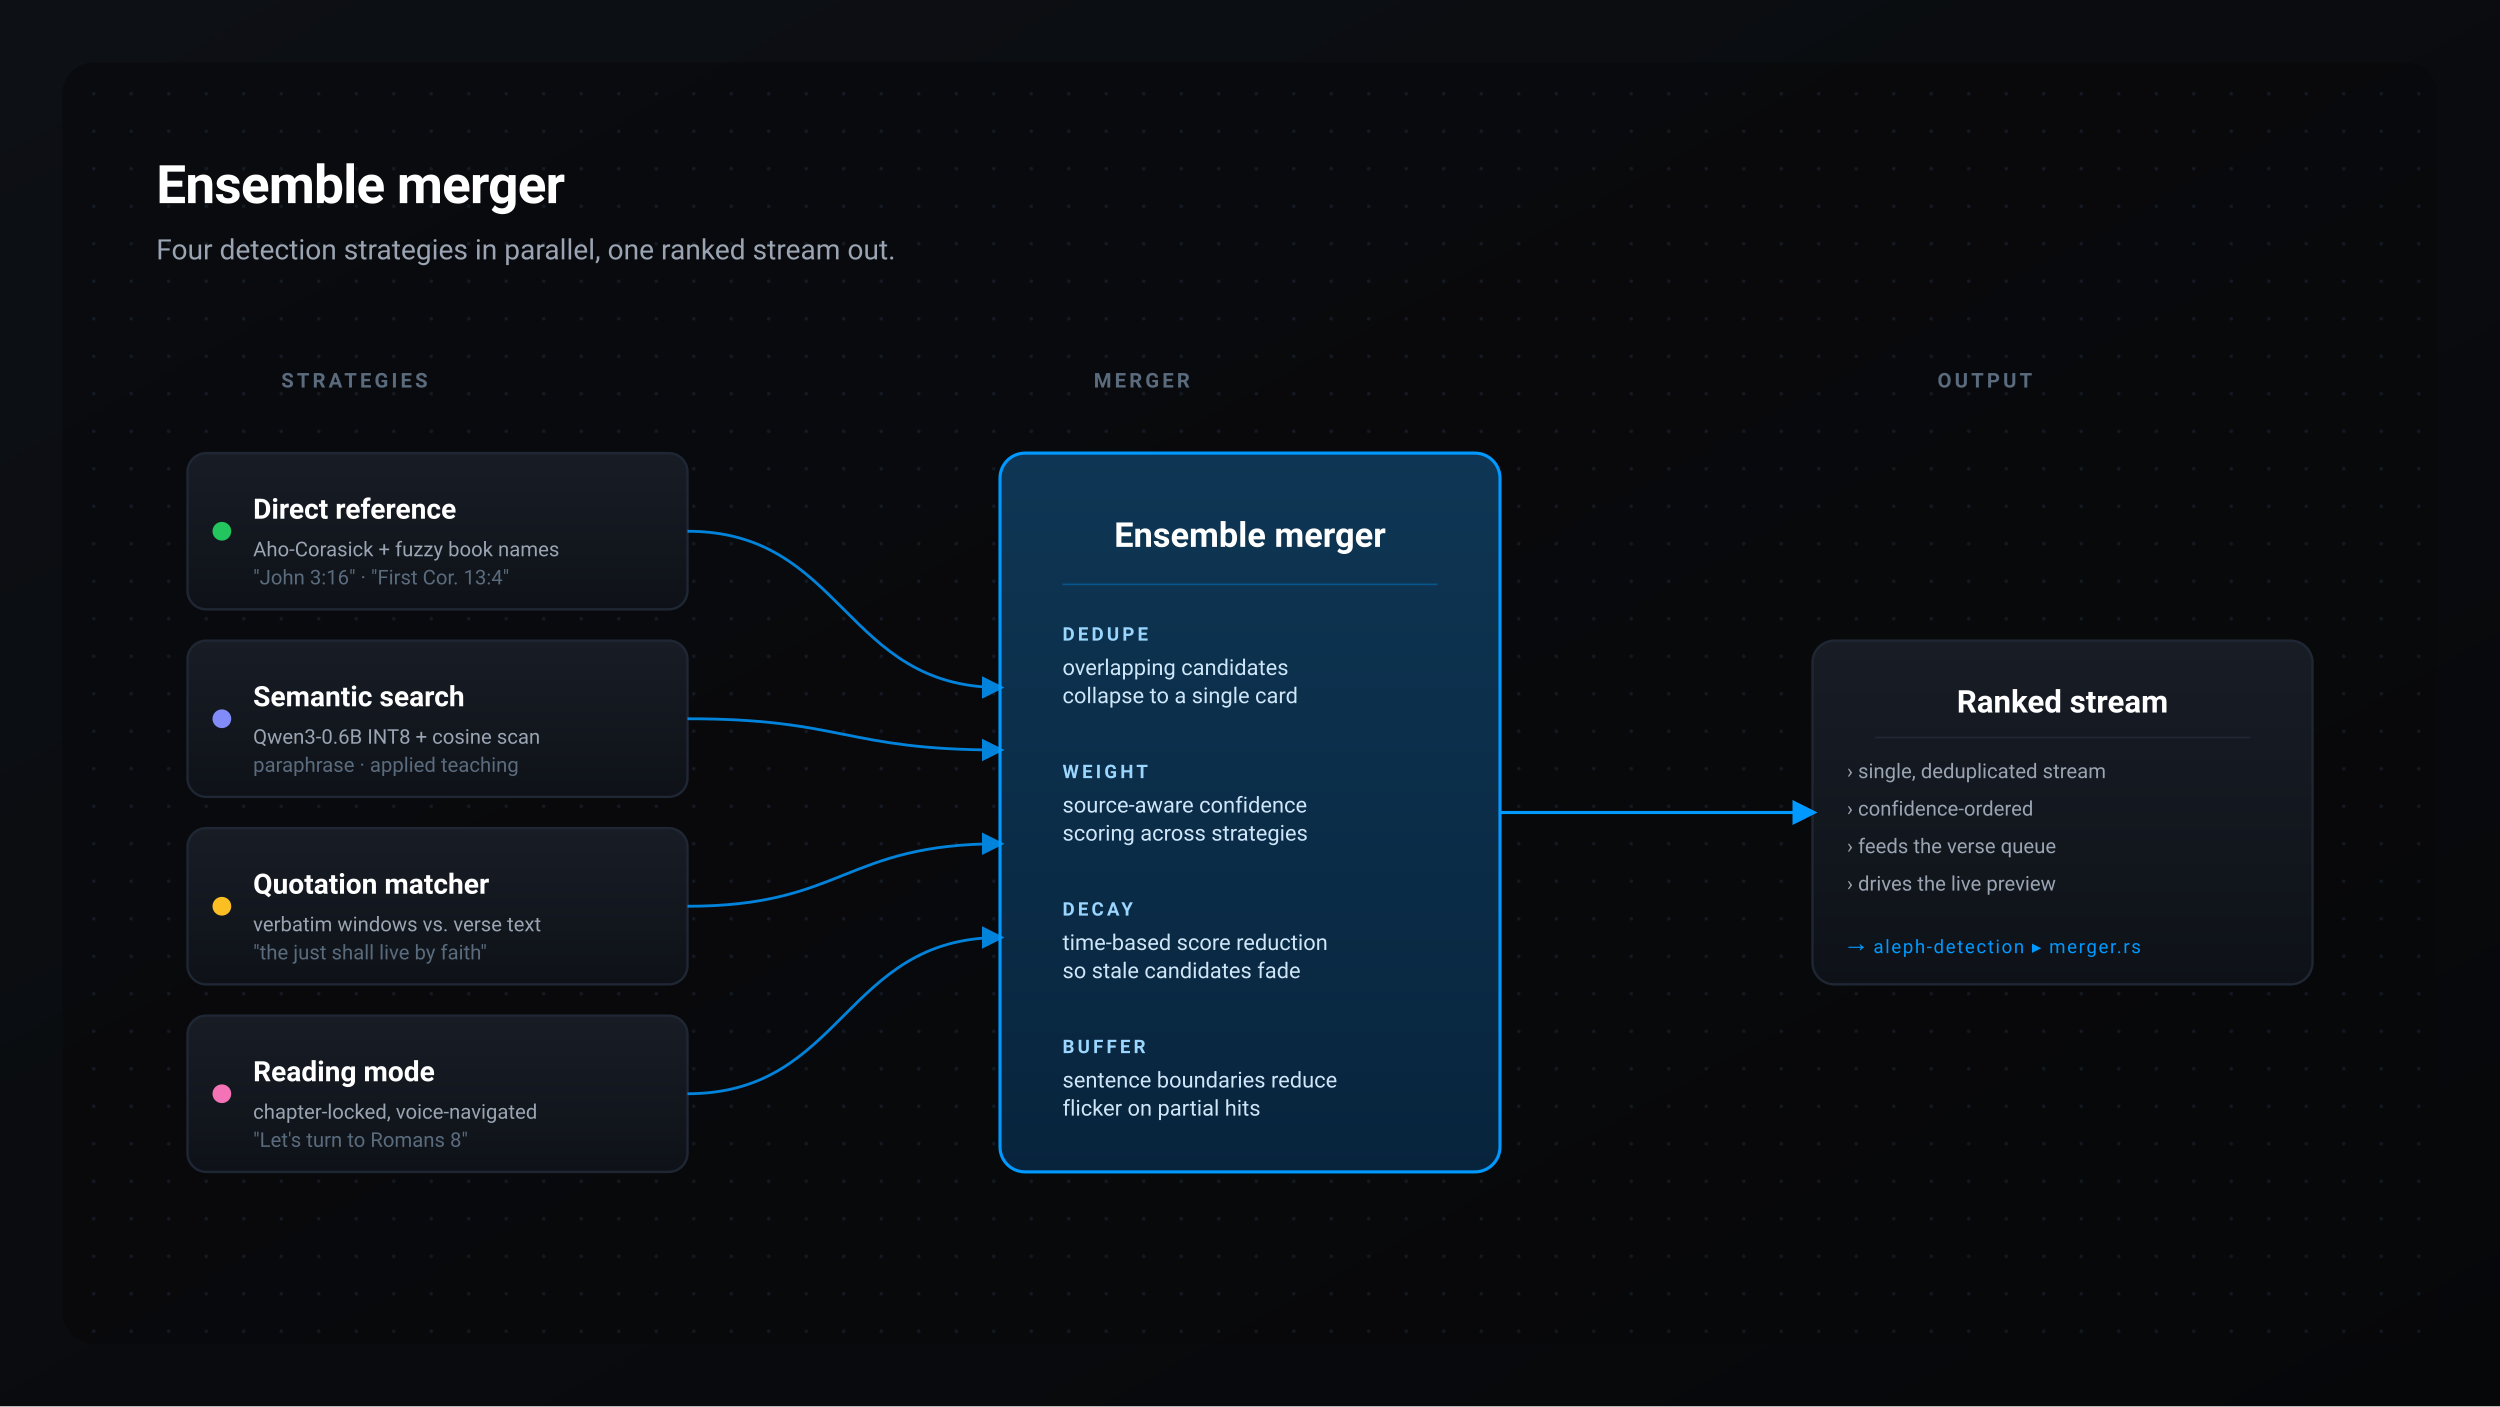
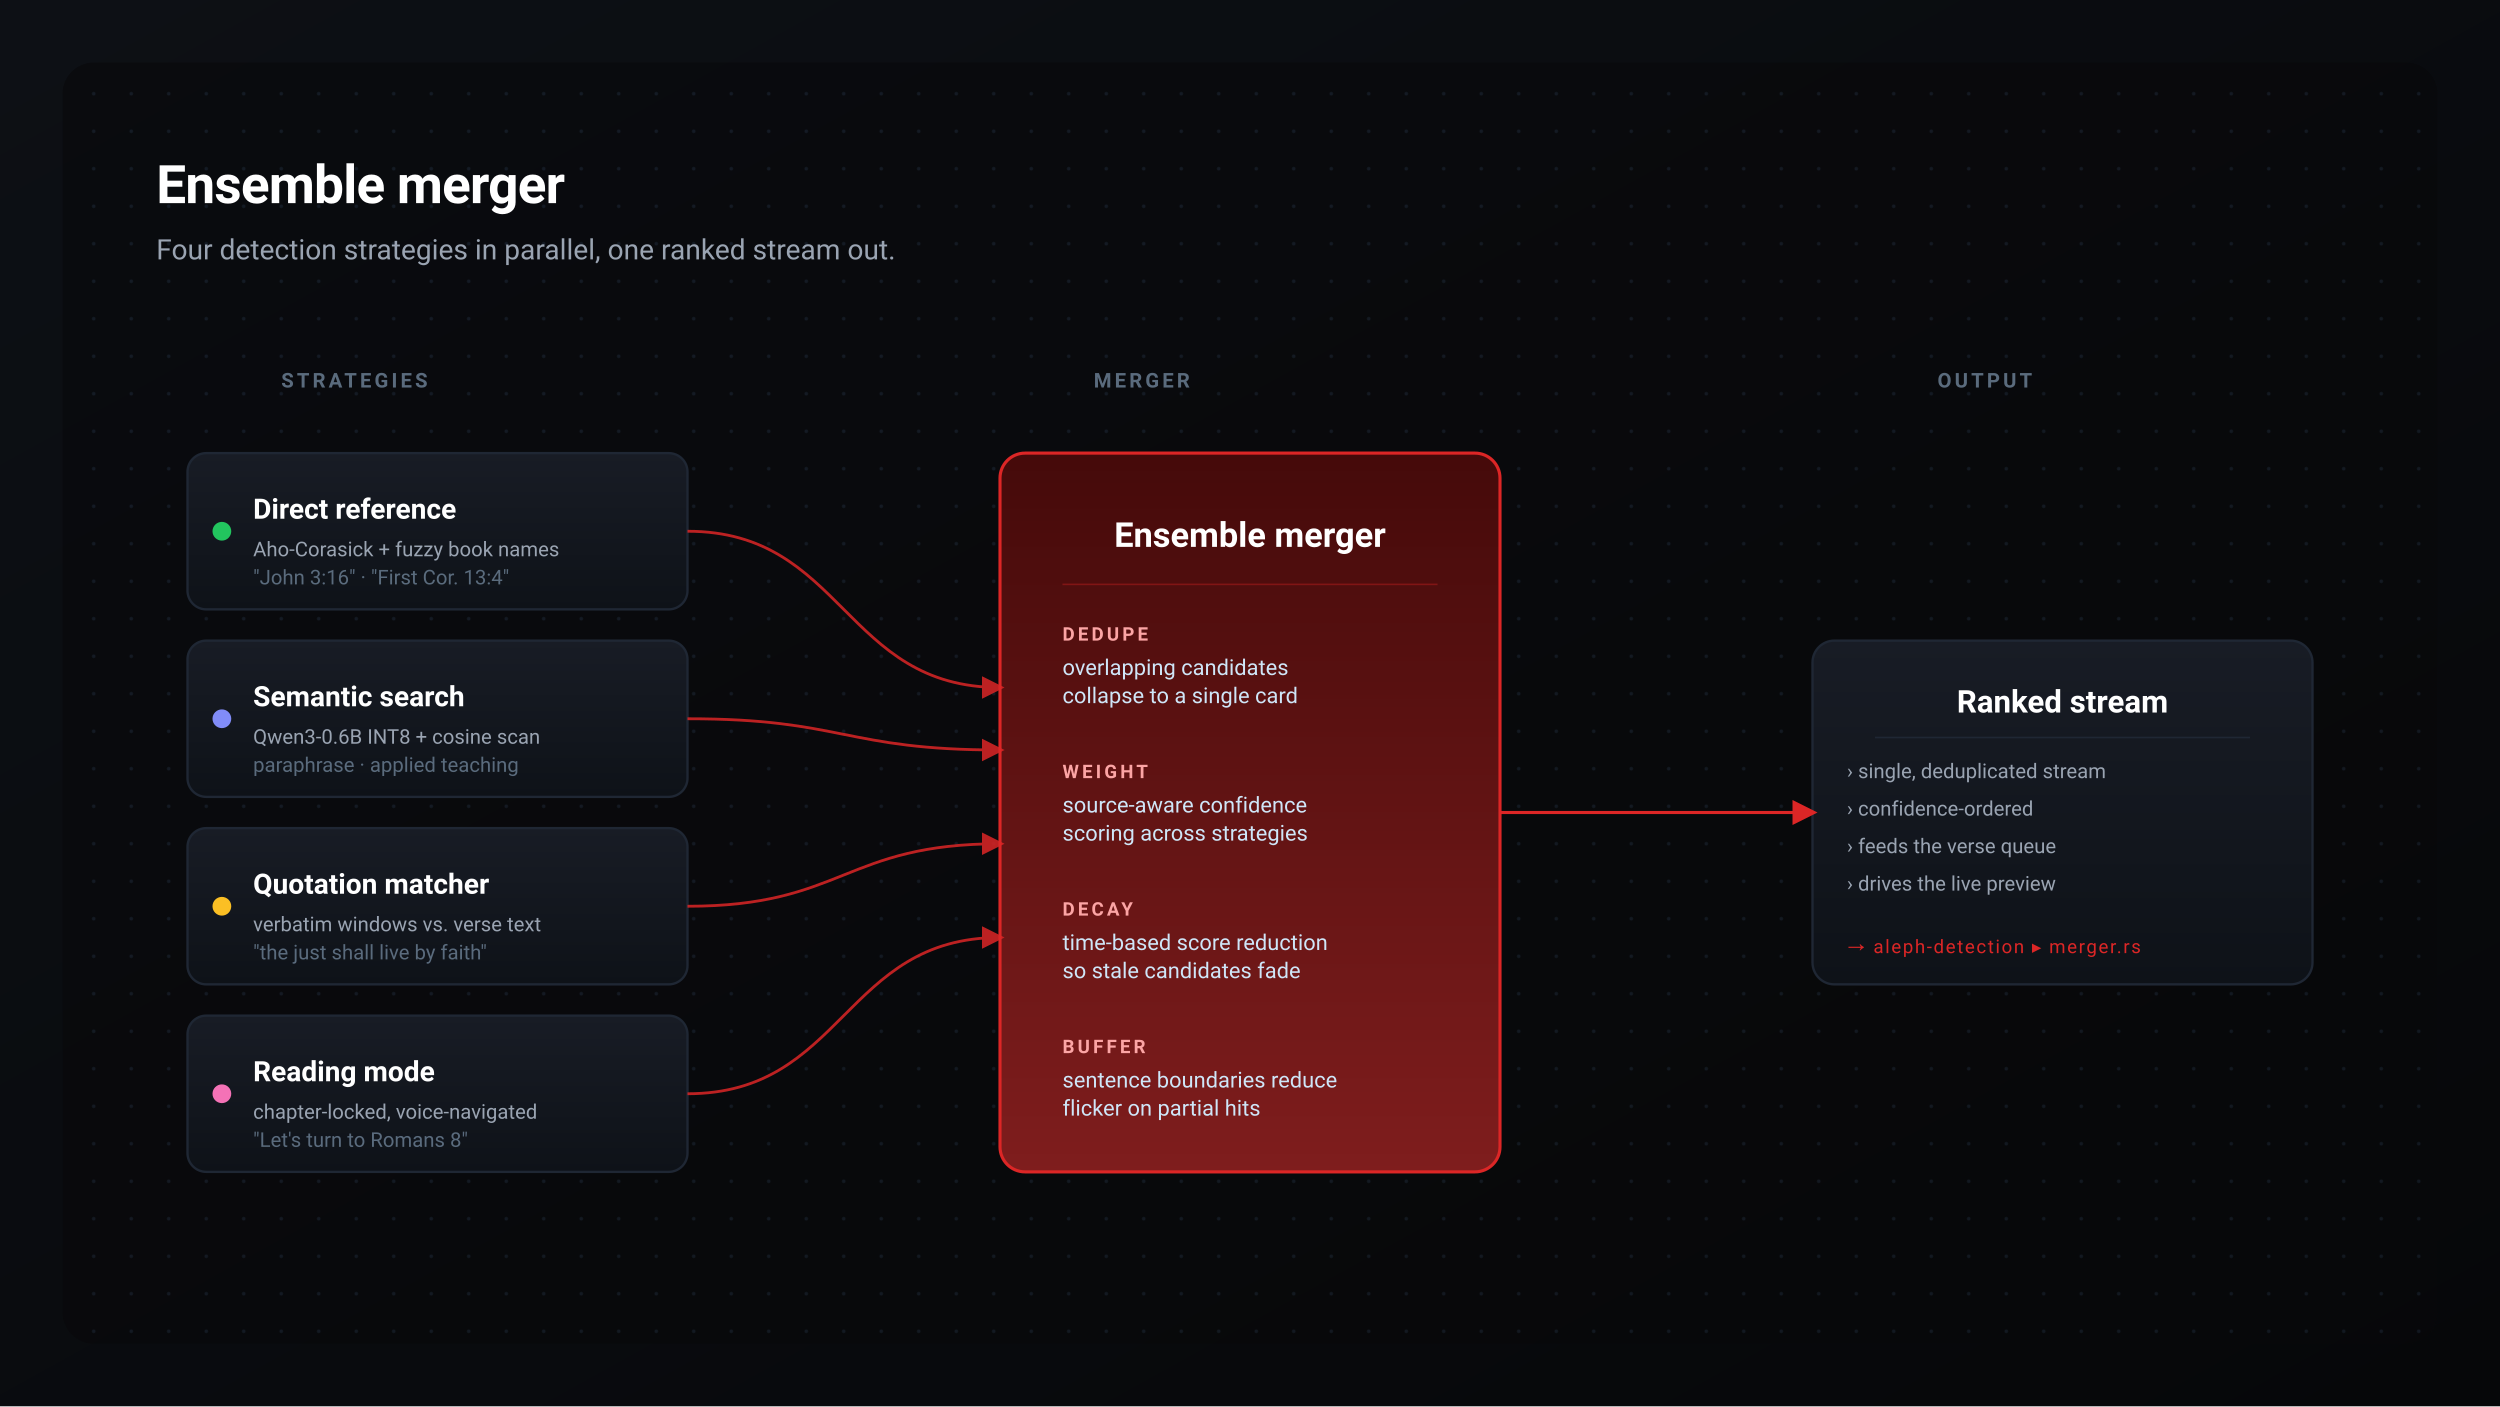
<svg xmlns="http://www.w3.org/2000/svg" viewBox="0 0 1600 900" role="img" aria-label="Ensemble merger: four detection strategies feed into a merger that emits a single ranked stream to the queue">
  <defs>
    <pattern id="em-dots" patternUnits="userSpaceOnUse" width="24" height="24">
      <rect width="24" height="24" fill="#070709" />
      <circle cx="12" cy="12" r="1.2" fill="#1a2330" />
    </pattern>
    <linearGradient id="em-bg" x1="0" y1="0" x2="1" y2="1">
      <stop offset="0" stop-color="#0d1015" />
      <stop offset="1" stop-color="#060709" />
    </linearGradient>
    <linearGradient id="em-strategy" x1="0" y1="0" x2="0" y2="1">
      <stop offset="0" stop-color="#181c25" />
      <stop offset="1" stop-color="#0e1218" />
    </linearGradient>
    <linearGradient id="em-merger" x1="0" y1="0" x2="0" y2="1">
-       <stop offset="0" stop-color="#0e3654" />
-       <stop offset="1" stop-color="#08243d" />
+       <stop offset="0" stop-color="#450a0a" />
+       <stop offset="1" stop-color="#7f1d1d" />
    </linearGradient>
    <marker id="em-arrow" viewBox="0 0 10 10" refX="8" refY="5" markerWidth="8" markerHeight="8" orient="auto-start-reverse">
-       <path d="M 0 0 L 10 5 L 0 10 z" fill="#0099ff" />
+       <path d="M 0 0 L 10 5 L 0 10 z" fill="#dc2626" />
    </marker>
  </defs>
  <rect width="1600" height="900" fill="url(#em-bg)" />
  <rect x="40" y="40" width="1520" height="820" rx="20" fill="url(#em-dots)" opacity="0.55" />
  <g font-family="ui-sans-serif, system-ui, -apple-system, BlinkMacSystemFont, 'Segoe UI', Roboto, Helvetica, Arial, sans-serif">
    <text x="100" y="130" font-size="34" font-weight="600" letter-spacing="-0.5" fill="#ffffff">Ensemble merger</text>
    <text x="100" y="166" font-size="18" fill="#9aa4b2">Four detection strategies in parallel, one ranked stream out.</text>
    <text x="180" y="248" font-size="13" fill="#5a6b7d" letter-spacing="2" font-weight="600">STRATEGIES</text>
    <text x="700" y="248" font-size="13" fill="#5a6b7d" letter-spacing="2" font-weight="600">MERGER</text>
    <text x="1240" y="248" font-size="13" fill="#5a6b7d" letter-spacing="2" font-weight="600">OUTPUT</text>
    <g>
      <g transform="translate(120 290)">
        <rect width="320" height="100" rx="12" fill="url(#em-strategy)" stroke="#1f2734" stroke-width="1.5" />
        <circle cx="22" cy="50" r="6" fill="#22c55e" />
        <text x="42" y="42" font-size="18" font-weight="600" fill="#ffffff">Direct reference</text>
        <text x="42" y="66" font-size="13" fill="#9aa4b2">Aho-Corasick + fuzzy book names</text>
        <text x="42" y="84" font-size="13" fill="#5a6b7d">"John 3:16" · "First Cor. 13:4"</text>
      </g>
      <g transform="translate(120 410)">
        <rect width="320" height="100" rx="12" fill="url(#em-strategy)" stroke="#1f2734" stroke-width="1.5" />
        <circle cx="22" cy="50" r="6" fill="#818cf8" />
        <text x="42" y="42" font-size="18" font-weight="600" fill="#ffffff">Semantic search</text>
        <text x="42" y="66" font-size="13" fill="#9aa4b2">Qwen3-0.6B INT8 + cosine scan</text>
        <text x="42" y="84" font-size="13" fill="#5a6b7d">paraphrase · applied teaching</text>
      </g>
      <g transform="translate(120 530)">
        <rect width="320" height="100" rx="12" fill="url(#em-strategy)" stroke="#1f2734" stroke-width="1.5" />
        <circle cx="22" cy="50" r="6" fill="#fbbf24" />
        <text x="42" y="42" font-size="18" font-weight="600" fill="#ffffff">Quotation matcher</text>
        <text x="42" y="66" font-size="13" fill="#9aa4b2">verbatim windows vs. verse text</text>
        <text x="42" y="84" font-size="13" fill="#5a6b7d">"the just shall live by faith"</text>
      </g>
      <g transform="translate(120 650)">
        <rect width="320" height="100" rx="12" fill="url(#em-strategy)" stroke="#1f2734" stroke-width="1.5" />
        <circle cx="22" cy="50" r="6" fill="#f472b6" />
        <text x="42" y="42" font-size="18" font-weight="600" fill="#ffffff">Reading mode</text>
        <text x="42" y="66" font-size="13" fill="#9aa4b2">chapter-locked, voice-navigated</text>
        <text x="42" y="84" font-size="13" fill="#5a6b7d">"Let's turn to Romans 8"</text>
      </g>
    </g>
    <g transform="translate(640 290)">
-       <rect width="320" height="460" rx="16" fill="url(#em-merger)" stroke="#0099ff" stroke-width="2" />
+       <rect width="320" height="460" rx="16" fill="url(#em-merger)" stroke="#dc2626" stroke-width="2" />
      <text x="160" y="60" text-anchor="middle" font-size="22" font-weight="600" fill="#ffffff">Ensemble merger</text>
-       <line x1="40" y1="84" x2="280" y2="84" stroke="#0099ff" stroke-width="1" opacity="0.35" />
+       <line x1="40" y1="84" x2="280" y2="84" stroke="#dc2626" stroke-width="1" opacity="0.35" />
      <g font-size="14" fill="#cfe6f8">
-         <text x="40" y="120" font-weight="600" fill="#9bd6ff" font-size="12" letter-spacing="2">DEDUPE</text>
+         <text x="40" y="120" font-weight="600" fill="#fca5a5" font-size="12" letter-spacing="2">DEDUPE</text>
        <text x="40" y="142">overlapping candidates</text>
        <text x="40" y="160">collapse to a single card</text>
-         <text x="40" y="208" font-weight="600" fill="#9bd6ff" font-size="12" letter-spacing="2">WEIGHT</text>
+         <text x="40" y="208" font-weight="600" fill="#fca5a5" font-size="12" letter-spacing="2">WEIGHT</text>
        <text x="40" y="230">source-aware confidence</text>
        <text x="40" y="248">scoring across strategies</text>
-         <text x="40" y="296" font-weight="600" fill="#9bd6ff" font-size="12" letter-spacing="2">DECAY</text>
+         <text x="40" y="296" font-weight="600" fill="#fca5a5" font-size="12" letter-spacing="2">DECAY</text>
        <text x="40" y="318">time-based score reduction</text>
        <text x="40" y="336">so stale candidates fade</text>
-         <text x="40" y="384" font-weight="600" fill="#9bd6ff" font-size="12" letter-spacing="2">BUFFER</text>
+         <text x="40" y="384" font-weight="600" fill="#fca5a5" font-size="12" letter-spacing="2">BUFFER</text>
        <text x="40" y="406">sentence boundaries reduce</text>
        <text x="40" y="424">flicker on partial hits</text>
      </g>
    </g>
    <g transform="translate(1160 410)">
      <rect width="320" height="220" rx="14" fill="url(#em-strategy)" stroke="#1f2734" stroke-width="1.5" />
      <text x="160" y="46" text-anchor="middle" font-size="20" font-weight="600" fill="#ffffff">Ranked stream</text>
      <line x1="40" y1="62" x2="280" y2="62" stroke="#1f2734" />
      <g font-size="13" fill="#9aa4b2">
        <text x="22" y="88">› single, deduplicated stream</text>
        <text x="22" y="112">› confidence-ordered</text>
        <text x="22" y="136">› feeds the verse queue</text>
        <text x="22" y="160">› drives the live preview</text>
      </g>
-       <text x="22" y="200" font-size="12" fill="#0099ff" letter-spacing="1">→ aleph-detection ▸ merger.rs</text>
+       <text x="22" y="200" font-size="12" fill="#dc2626" letter-spacing="1">→ aleph-detection ▸ merger.rs</text>
    </g>
-     <g stroke="#0099ff" stroke-width="1.8" fill="none" opacity="0.85">
+     <g stroke="#dc2626" stroke-width="1.8" fill="none" opacity="0.85">
      <path d="M 440 340 C 540 340 540 440 640 440" marker-end="url(#em-arrow)" />
      <path d="M 440 460 C 540 460 540 480 640 480" marker-end="url(#em-arrow)" />
      <path d="M 440 580 C 540 580 540 540 640 540" marker-end="url(#em-arrow)" />
      <path d="M 440 700 C 540 700 540 600 640 600" marker-end="url(#em-arrow)" />
    </g>
-     <line x1="960" y1="520" x2="1160" y2="520" stroke="#0099ff" stroke-width="2" marker-end="url(#em-arrow)" />
+     <line x1="960" y1="520" x2="1160" y2="520" stroke="#dc2626" stroke-width="2" marker-end="url(#em-arrow)" />
  </g>
</svg>
